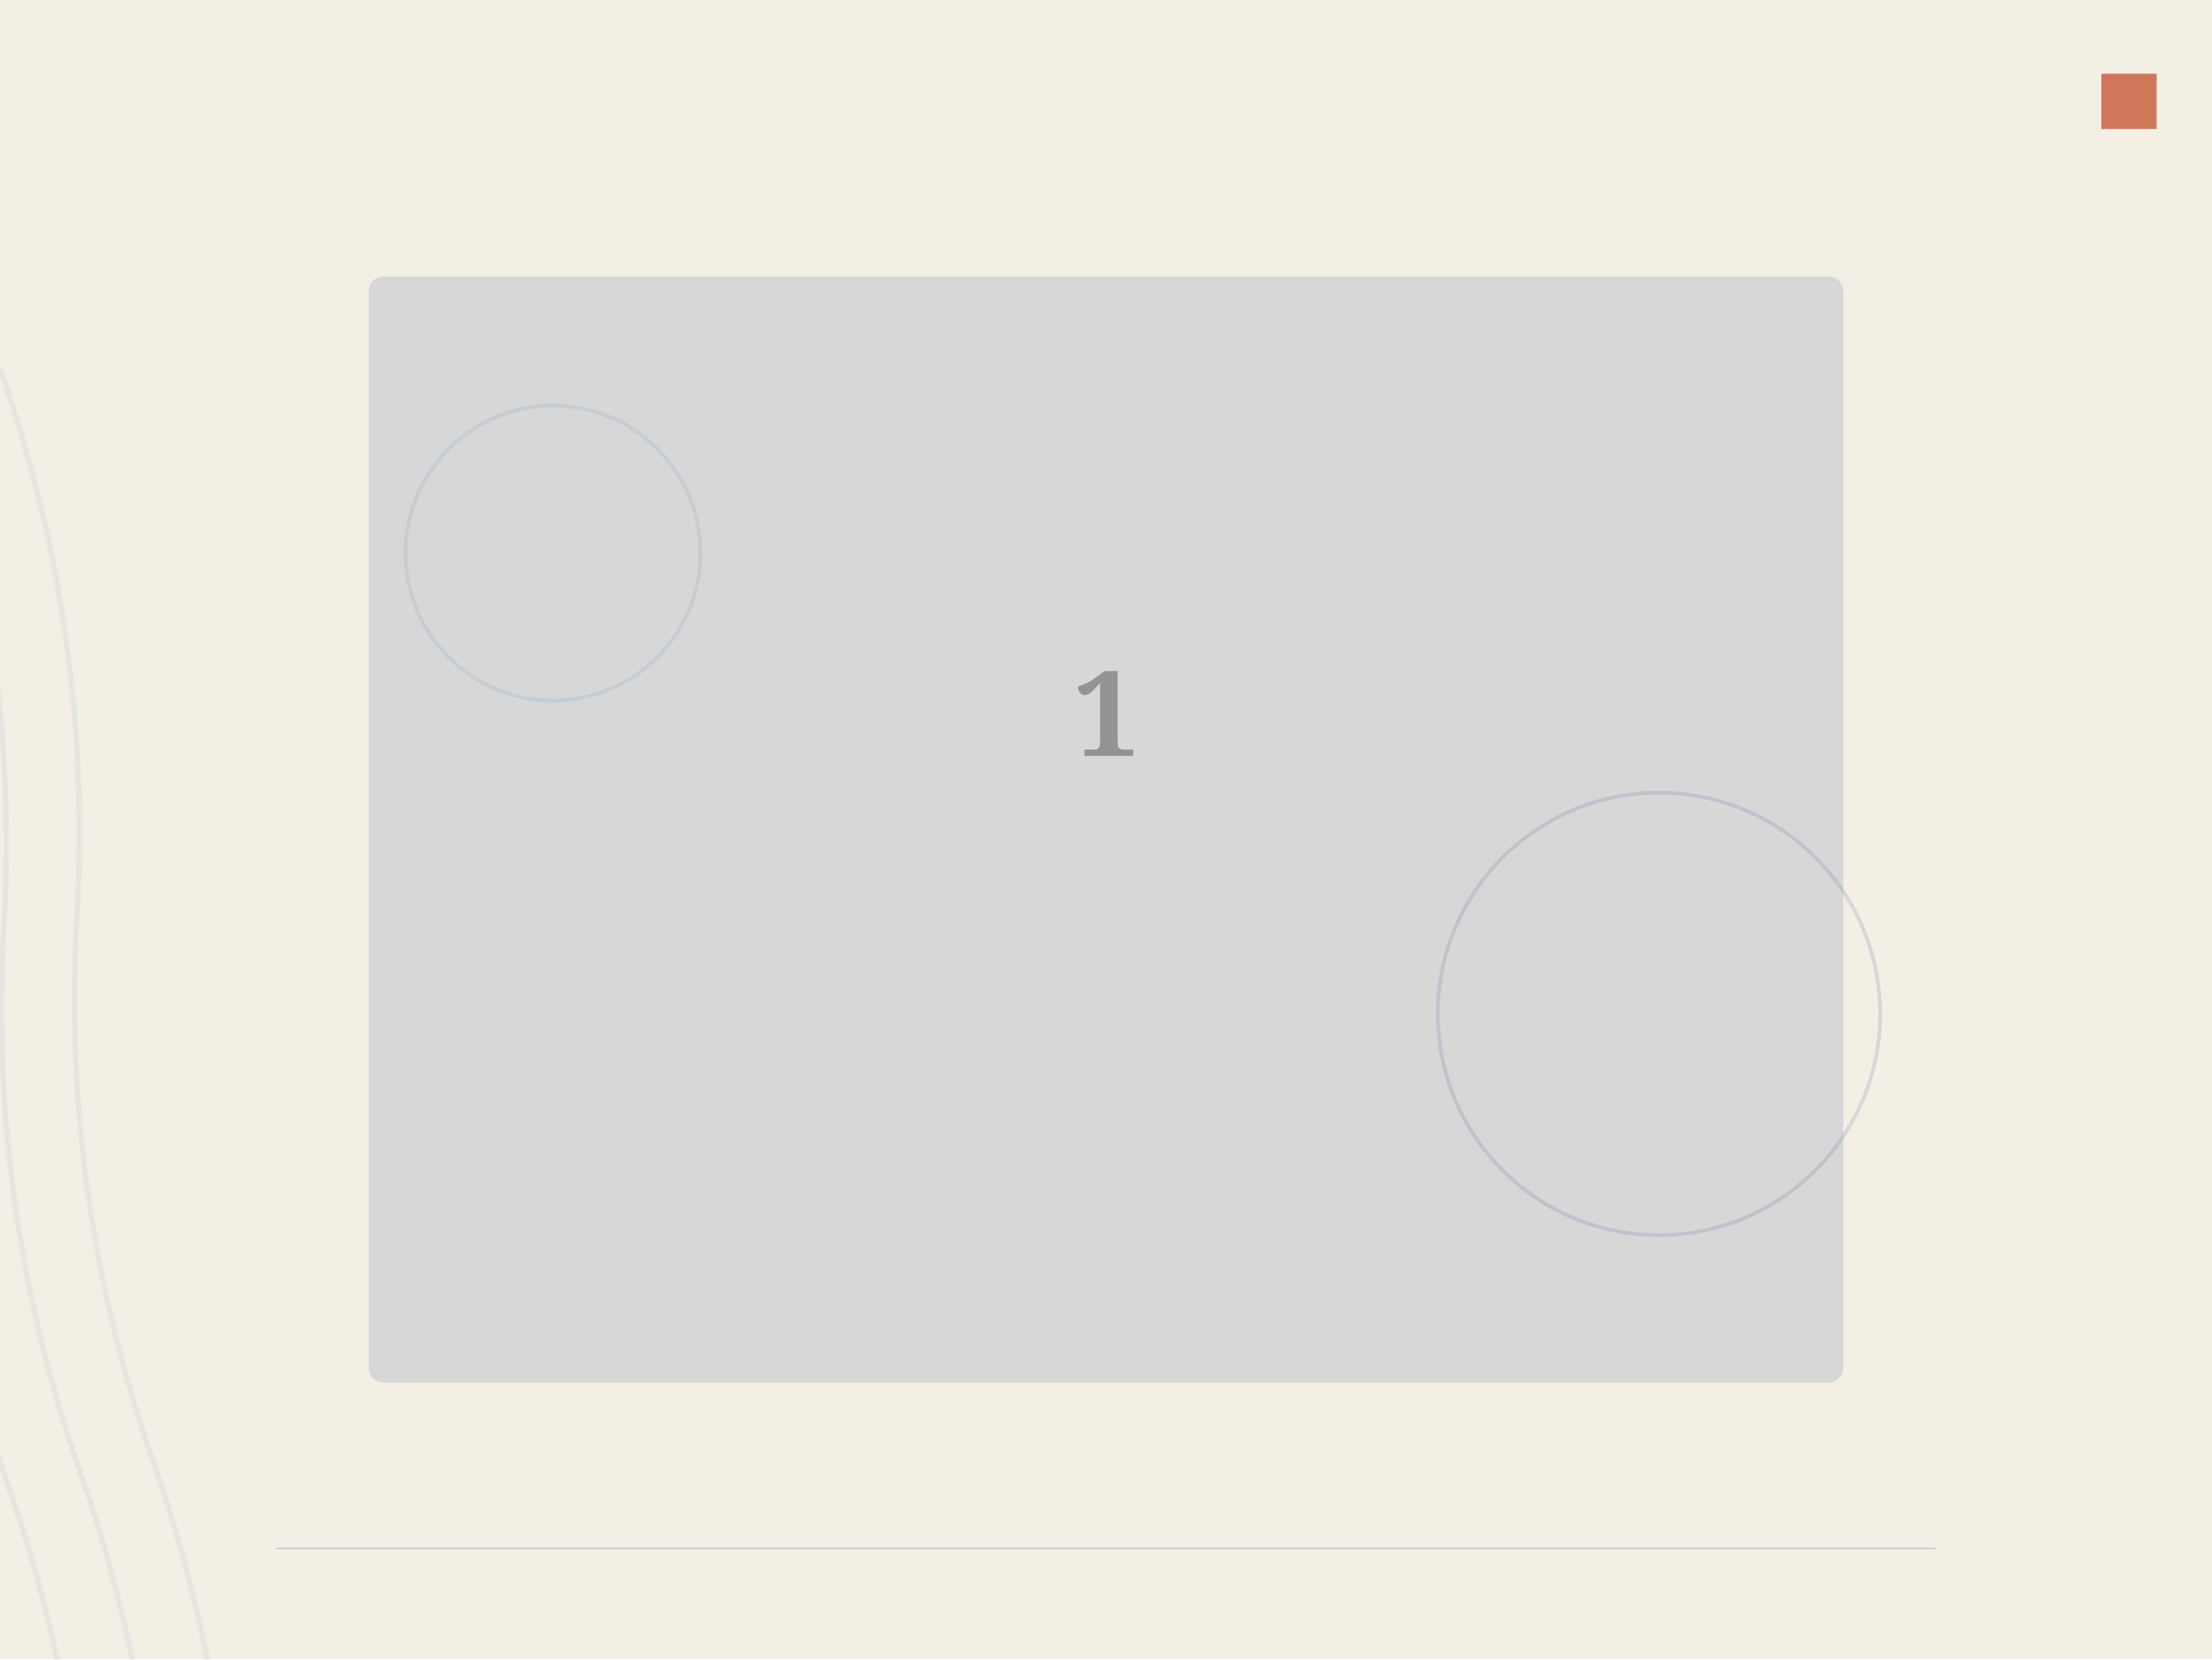
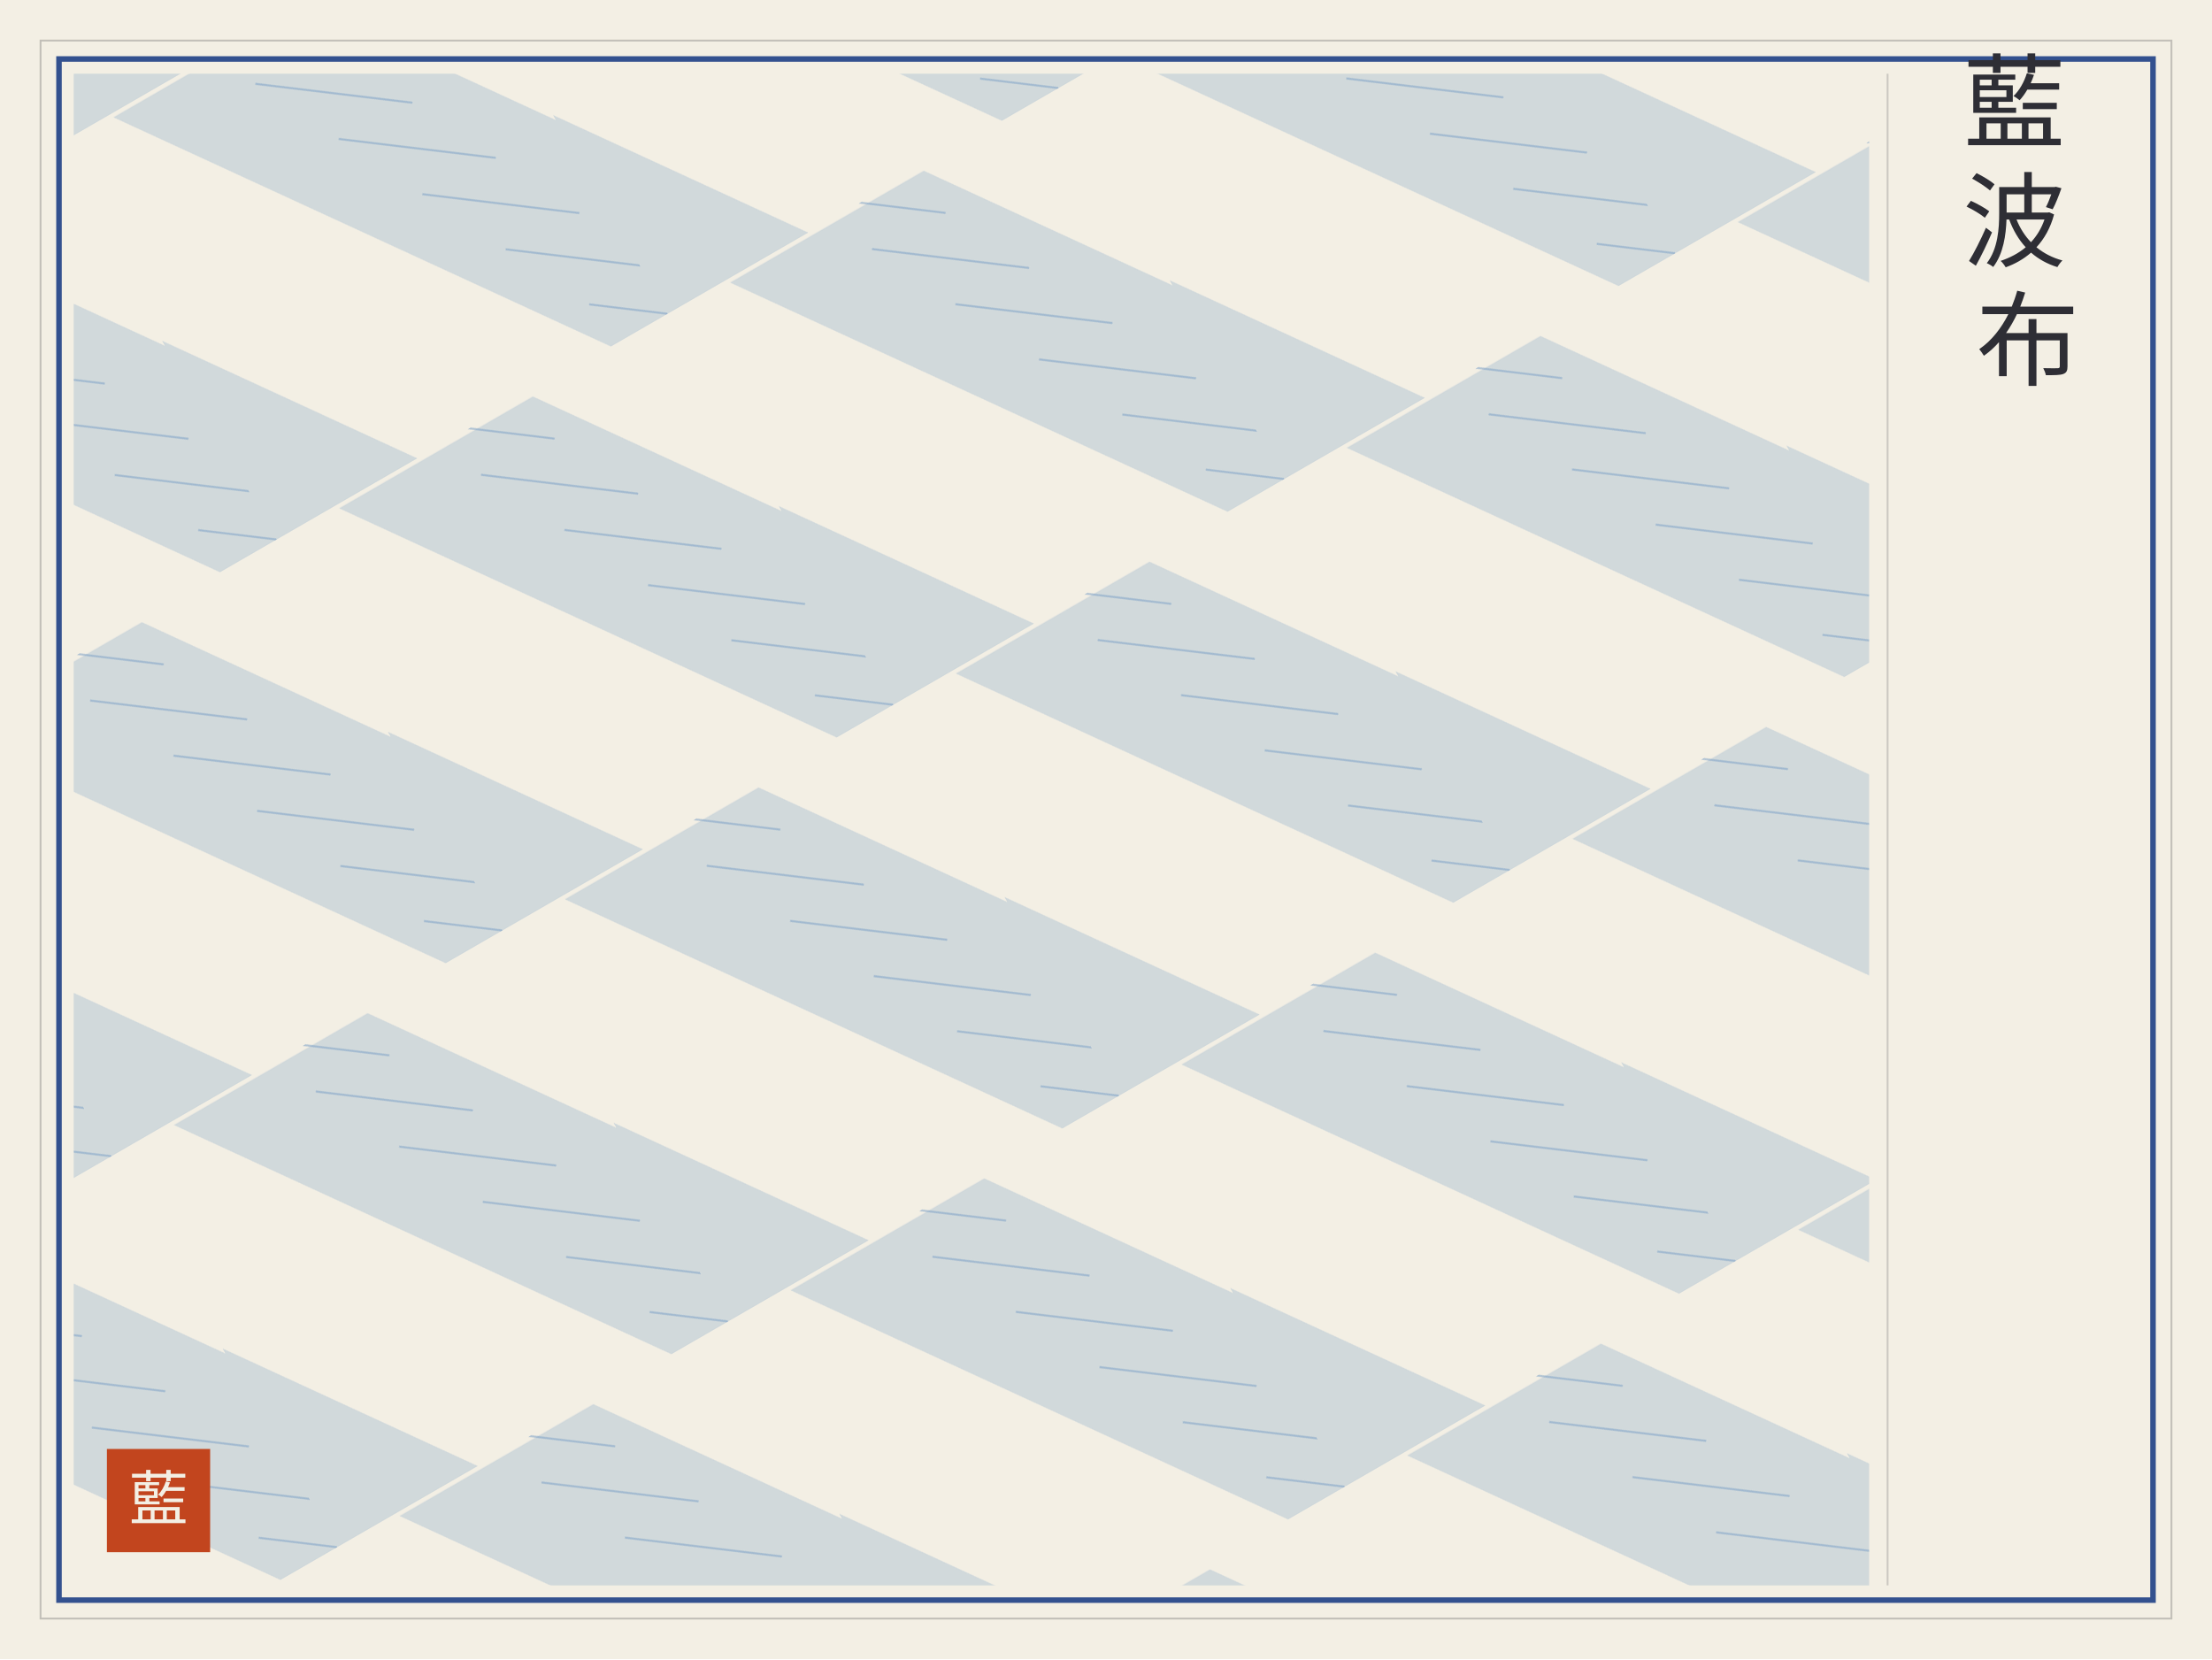
<svg xmlns="http://www.w3.org/2000/svg" width="1200" height="900" viewBox="0 0 1200 900">
  <rect width="1200" height="900" fill="#F3EFE4" />
-   <g transform="translate(0, 200) rotate(82)">
-     <g fill="none" stroke="#7FA3C7" stroke-width="3" opacity="0.12">
-       <path d="M 0 0 Q 150 -30 300 0 T 600 0 T 900 0 T 1200 0" />
-       <path d="M 0 40 Q 150 10 300 40 T 600 40 T 900 40 T 1200 40" />
-       <path d="M 0 80 Q 150 50 300 80 T 600 80 T 900 80 T 1200 80" />
+   <rect x="22" y="22" width="1156" height="856" fill="none" stroke="#2E2E35" stroke-width="1" opacity="0.25" />
+   <rect x="32" y="32" width="1136" height="836" fill="none" stroke="#33518F" stroke-width="3" />
+   <clipPath id="plate-indigo-cloth-wave-1">
+     <rect x="40.0" y="40.0" width="974.0" height="820.0" />
+   </clipPath>
+   <pattern id="pat-plate-indigo-cloth-wave-1" x="40.0" y="40.0" width="244.9" height="244.9" patternUnits="userSpaceOnUse" patternTransform="rotate(150 527.0 450.0)">
+     <g transform="scale(1.1)">
+       <polygon points="-78.0,0 32.3,0 188.3,220.6 78.0,220.6" fill="#7FA3C7" opacity="0.3" />
+       <polygon points="142.6,0 252.9,0 408.9,220.6 298.6,220.6" fill="#7FA3C7" opacity="0.3" />
+       <line x1="-31.2" y1="-23.4" x2="31.2" y2="23.4" stroke="#7FA3C7" stroke-width="1" opacity="0.55" />
+       <line x1="-9.1" y1="20.7" x2="53.3" y2="67.5" stroke="#7FA3C7" stroke-width="1" opacity="0.55" />
+       <line x1="12.9" y1="64.8" x2="75.3" y2="111.6" stroke="#7FA3C7" stroke-width="1" opacity="0.55" />
+       <line x1="35.0" y1="109.0" x2="97.4" y2="155.8" stroke="#7FA3C7" stroke-width="1" opacity="0.55" />
+       <line x1="57.0" y1="153.1" x2="119.4" y2="199.9" stroke="#7FA3C7" stroke-width="1" opacity="0.55" />
+       <line x1="79.1" y1="197.2" x2="141.5" y2="244.0" stroke="#7FA3C7" stroke-width="1" opacity="0.55" />
    </g>
+   </pattern>
+   <g clip-path="url(#plate-indigo-cloth-wave-1)">
+     <rect x="40.0" y="40.0" width="974.0" height="820.0" fill="#F3EFE4" />
+     <rect x="40.0" y="40.0" width="974.0" height="820.0" fill="url(#pat-plate-indigo-cloth-wave-1)" />
  </g>
-   <rect x="200" y="150" width="800" height="600" fill="#33518F" opacity="0.15" rx="8" />
-   <circle cx="300" cy="300" r="80" fill="none" stroke="#7FA3C7" stroke-width="2" opacity="0.2" />
-   <circle cx="900" cy="550" r="120" fill="none" stroke="#33518F" stroke-width="2" opacity="0.15" />
-   <text x="600" y="410" font-size="64" font-family="serif" font-weight="bold" text-anchor="middle" fill="#2E2E35" opacity="0.4">
-     1
+   <line x1="1024.0" y1="40.0" x2="1024.0" y2="860.0" stroke="#2E2E35" stroke-width="1" opacity="0.2" />
+   <text x="1100.0" y="76.0" font-family="'Hiragino Mincho ProN','Yu Mincho','Noto Serif JP',serif" font-size="56.0" text-anchor="middle" fill="#2E2E35">
+     <tspan x="1100.0" dy="0">藍</tspan>
+     <tspan x="1100.0" dy="64.4">波</tspan>
+     <tspan x="1100.0" dy="64.4">布</tspan>
  </text>
-   <rect x="1140" y="40" width="30" height="30" fill="#C2451E" opacity="0.7" />
-   <line x1="150" y1="840" x2="1050" y2="840" stroke="#33518F" stroke-width="1" opacity="0.2" />
+   <g transform="translate(58.0, 786.0)">
+     <rect width="56" height="56" fill="#C2451E" />
+     <text x="28" y="38.64" font-family="serif" font-size="32.48" text-anchor="middle" fill="#F3EFE4">藍</text>
+   </g>
</svg>
